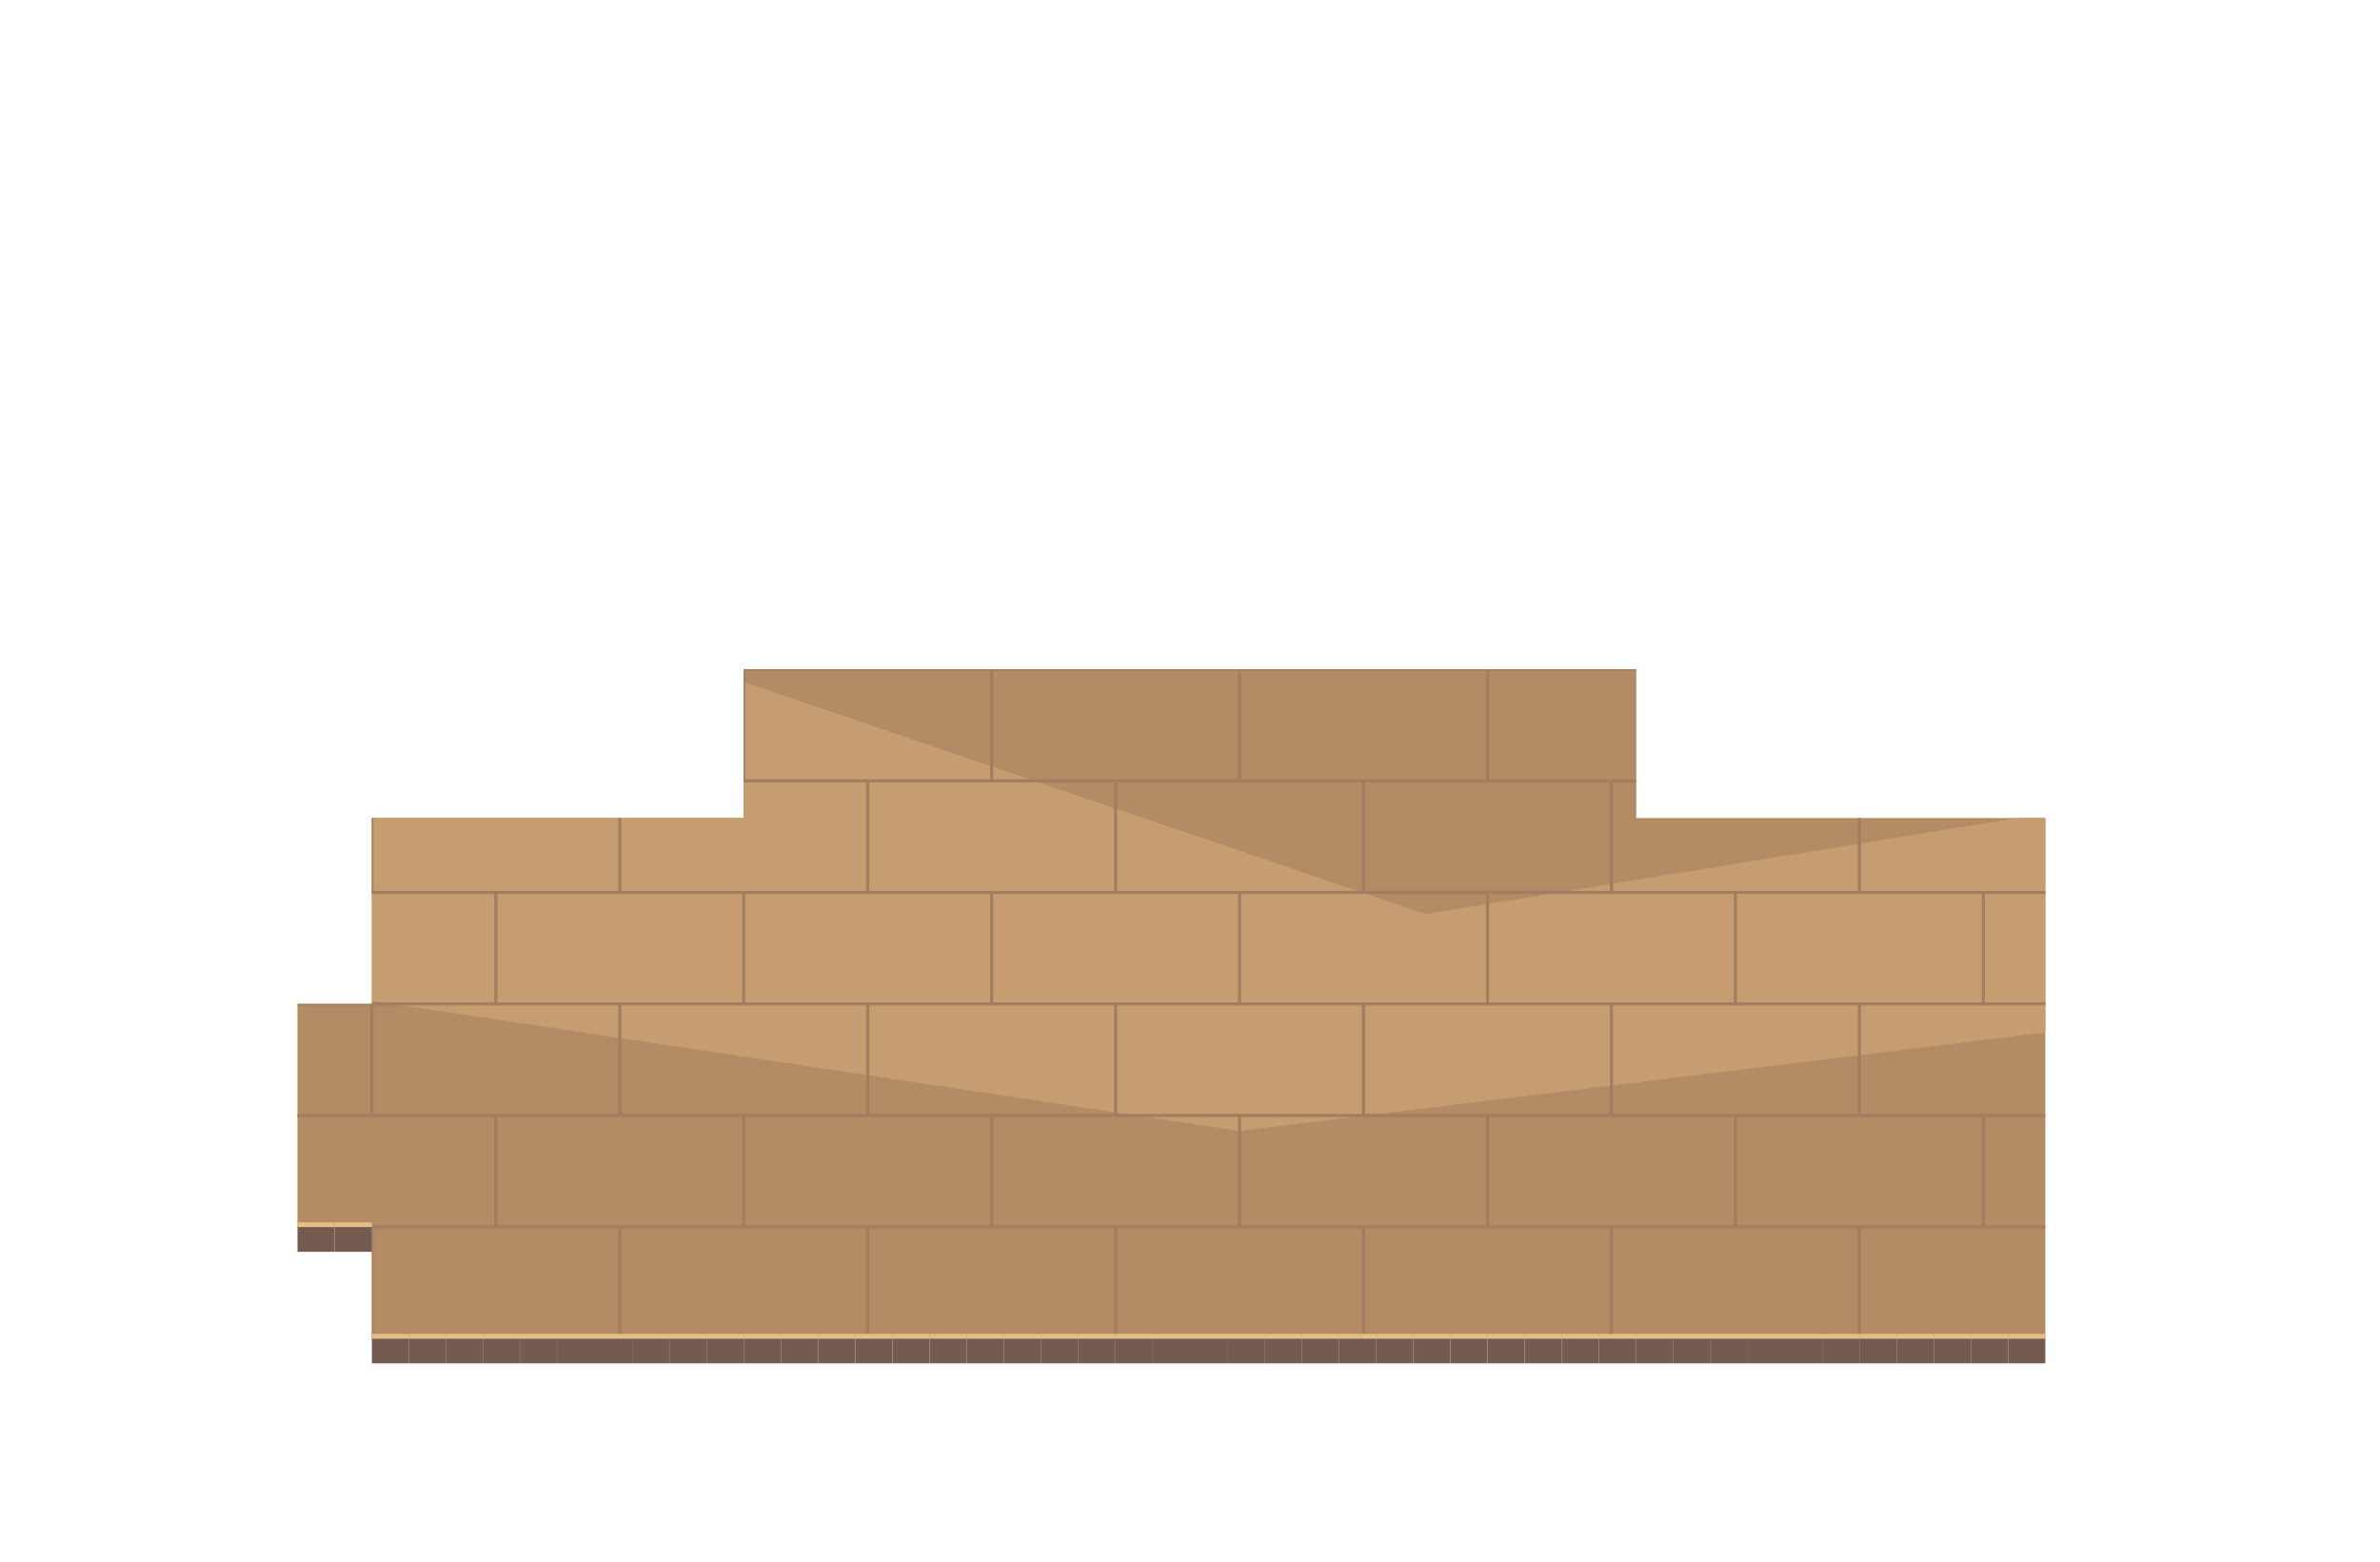
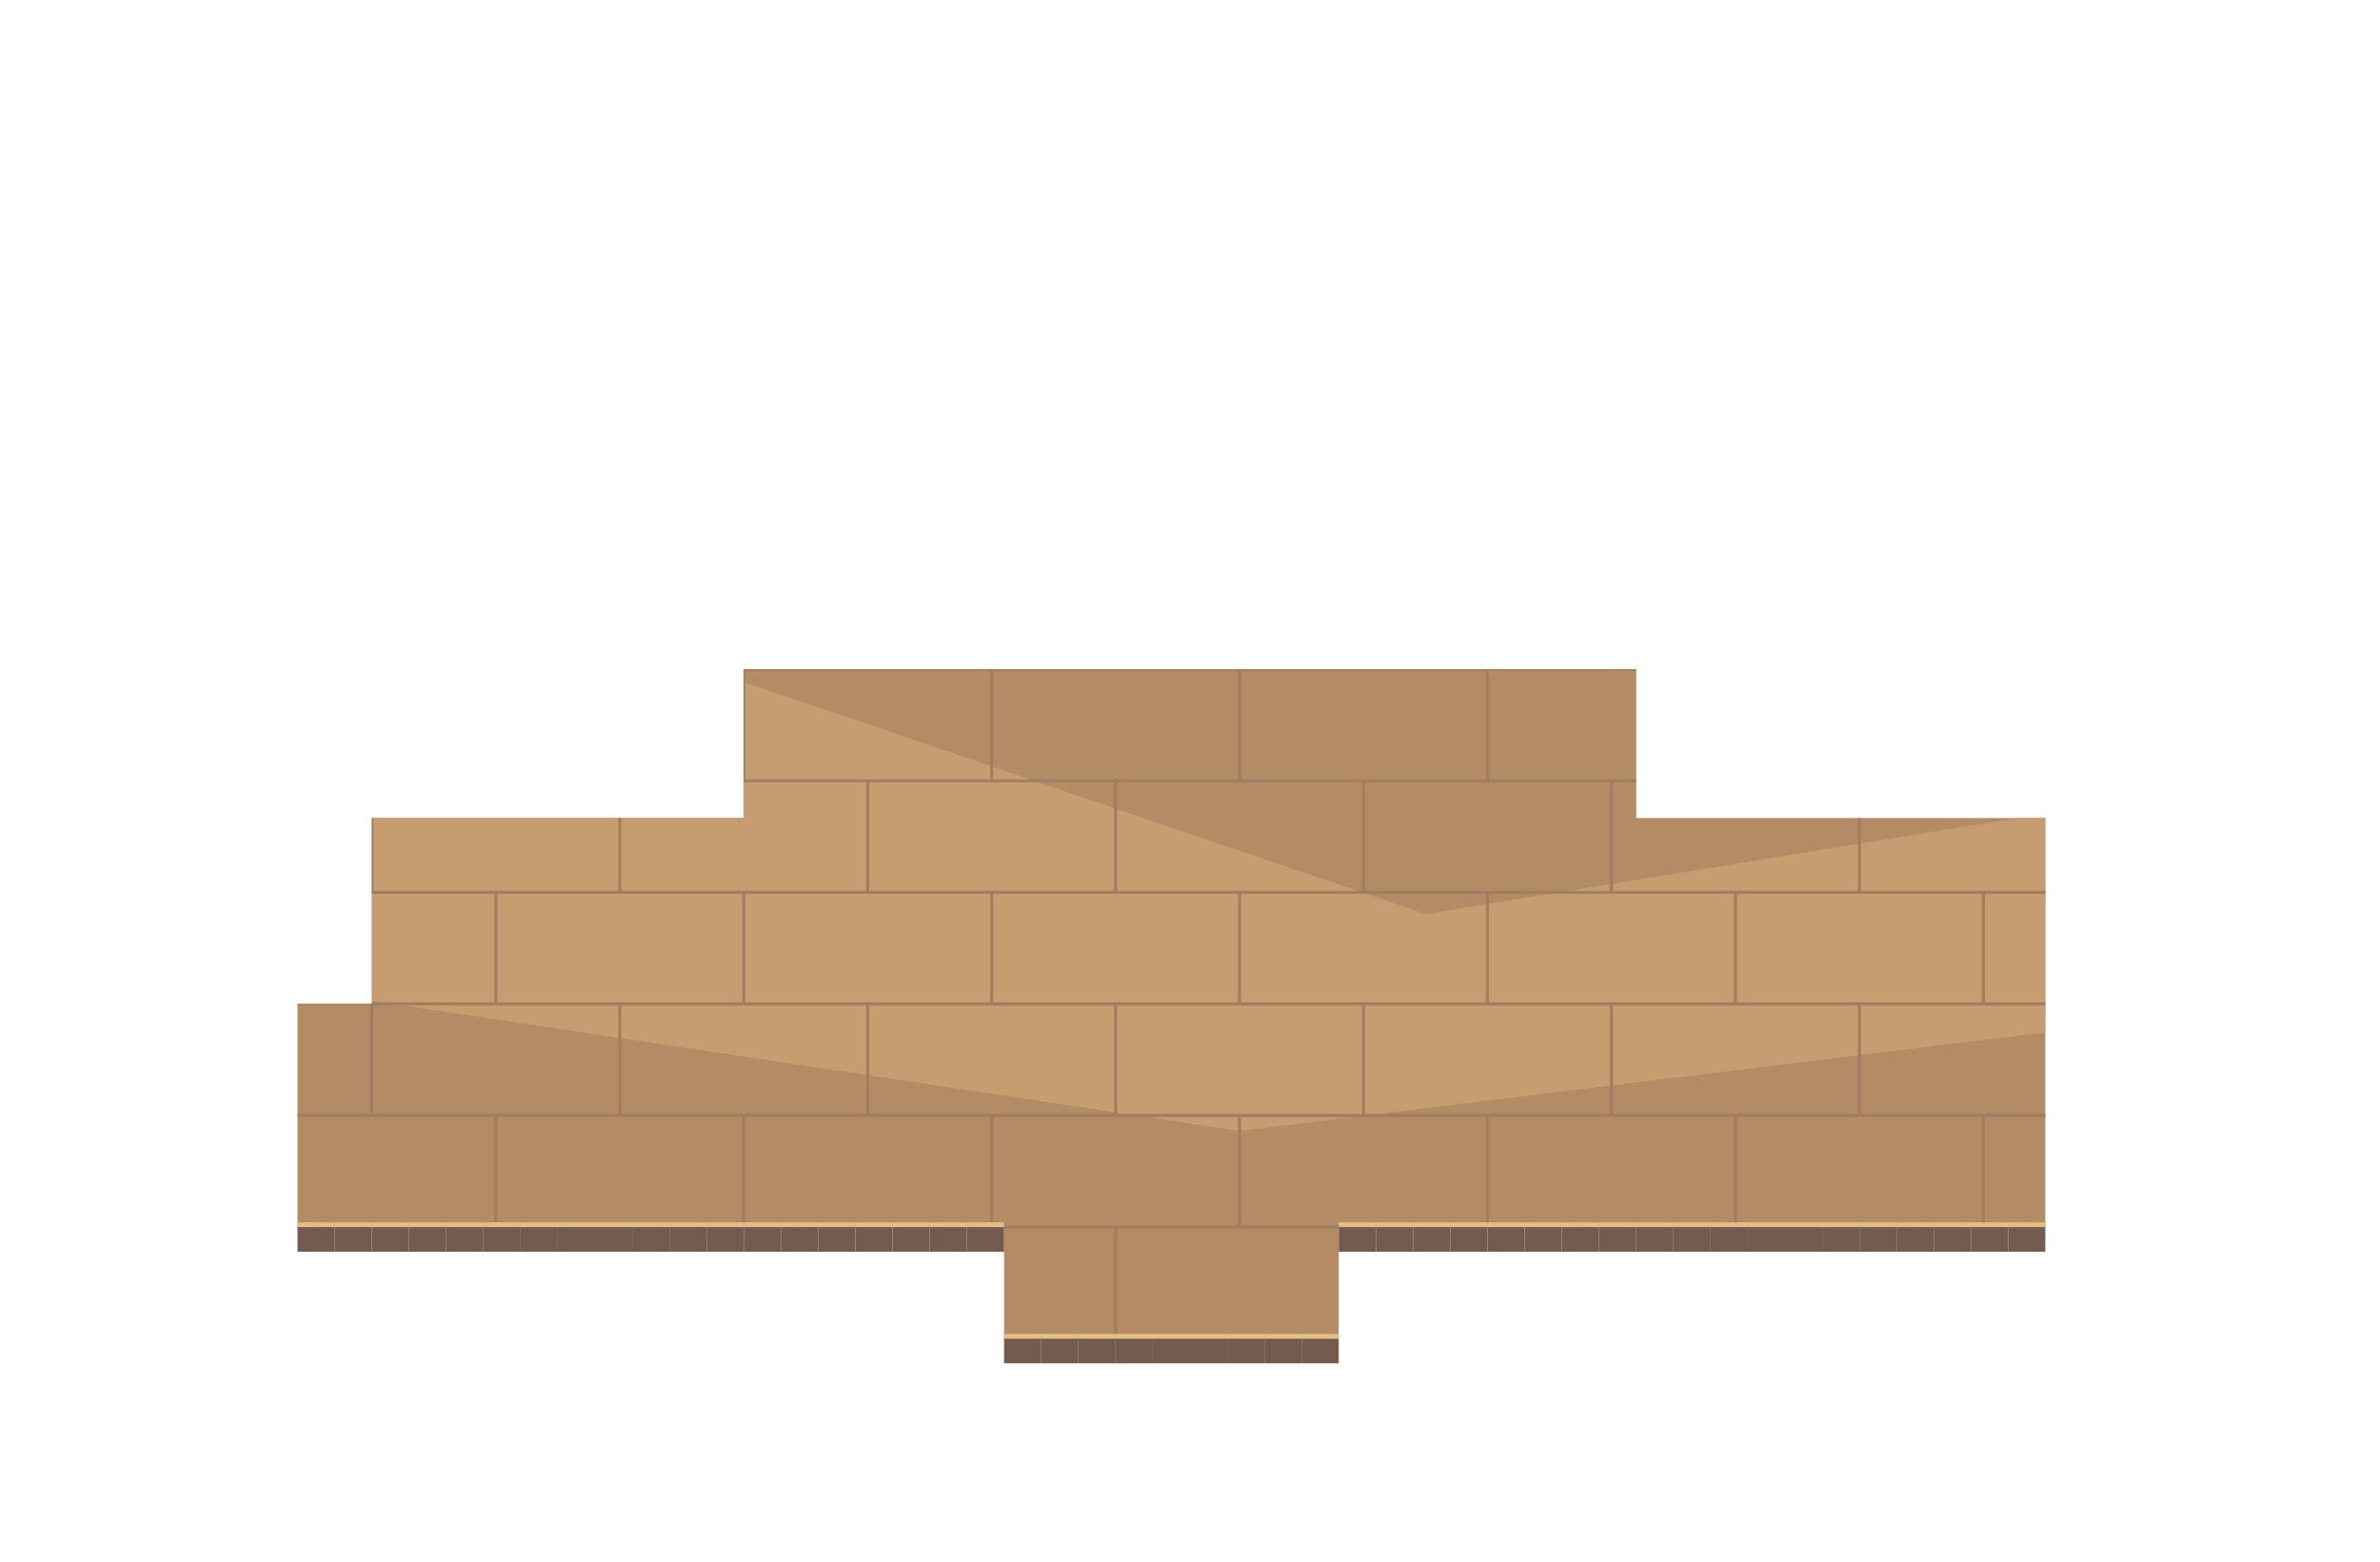
<svg xmlns="http://www.w3.org/2000/svg" width="1536" height="1008" viewBox="0 0 1536 1008">
  <defs>
    <clipPath id="floor">
-       <path d="M192 648h24v24h-24Z M192 672h24v24h-24Z M192 696h24v24h-24Z M192 720h24v24h-24Z M192 744h24v24h-24Z M192 768h24v24h-24Z M216 648h24v24h-24Z M216 672h24v24h-24Z M216 696h24v24h-24Z M216 720h24v24h-24Z M216 744h24v24h-24Z M216 768h24v24h-24Z M240 528h24v24h-24Z M240 552h24v24h-24Z M240 576h24v24h-24Z M240 600h24v24h-24Z M240 624h24v24h-24Z M240 648h24v24h-24Z M240 672h24v24h-24Z M240 696h24v24h-24Z M240 720h24v24h-24Z M240 744h24v24h-24Z M240 768h24v24h-24Z M240 792h24v24h-24Z M240 816h24v24h-24Z M240 840h24v24h-24Z M264 528h24v24h-24Z M264 552h24v24h-24Z M264 576h24v24h-24Z M264 600h24v24h-24Z M264 624h24v24h-24Z M264 648h24v24h-24Z M264 672h24v24h-24Z M264 696h24v24h-24Z M264 720h24v24h-24Z M264 744h24v24h-24Z M264 768h24v24h-24Z M264 792h24v24h-24Z M264 816h24v24h-24Z M264 840h24v24h-24Z M288 528h24v24h-24Z M288 552h24v24h-24Z M288 576h24v24h-24Z M288 600h24v24h-24Z M288 624h24v24h-24Z M288 648h24v24h-24Z M288 672h24v24h-24Z M288 696h24v24h-24Z M288 720h24v24h-24Z M288 744h24v24h-24Z M288 768h24v24h-24Z M288 792h24v24h-24Z M288 816h24v24h-24Z M288 840h24v24h-24Z M312 528h24v24h-24Z M312 552h24v24h-24Z M312 576h24v24h-24Z M312 600h24v24h-24Z M312 624h24v24h-24Z M312 648h24v24h-24Z M312 672h24v24h-24Z M312 696h24v24h-24Z M312 720h24v24h-24Z M312 744h24v24h-24Z M312 768h24v24h-24Z M312 792h24v24h-24Z M312 816h24v24h-24Z M312 840h24v24h-24Z M336 528h24v24h-24Z M336 552h24v24h-24Z M336 576h24v24h-24Z M336 600h24v24h-24Z M336 624h24v24h-24Z M336 648h24v24h-24Z M336 672h24v24h-24Z M336 696h24v24h-24Z M336 720h24v24h-24Z M336 744h24v24h-24Z M336 768h24v24h-24Z M336 792h24v24h-24Z M336 816h24v24h-24Z M336 840h24v24h-24Z M360 528h24v24h-24Z M360 552h24v24h-24Z M360 576h24v24h-24Z M360 600h24v24h-24Z M360 624h24v24h-24Z M360 648h24v24h-24Z M360 672h24v24h-24Z M360 696h24v24h-24Z M360 720h24v24h-24Z M360 744h24v24h-24Z M360 768h24v24h-24Z M360 792h24v24h-24Z M360 816h24v24h-24Z M360 840h24v24h-24Z M384 528h24v24h-24Z M384 552h24v24h-24Z M384 576h24v24h-24Z M384 600h24v24h-24Z M384 624h24v24h-24Z M384 648h24v24h-24Z M384 672h24v24h-24Z M384 696h24v24h-24Z M384 720h24v24h-24Z M384 744h24v24h-24Z M384 768h24v24h-24Z M384 792h24v24h-24Z M384 816h24v24h-24Z M384 840h24v24h-24Z M408 528h24v24h-24Z M408 552h24v24h-24Z M408 576h24v24h-24Z M408 600h24v24h-24Z M408 624h24v24h-24Z M408 648h24v24h-24Z M408 672h24v24h-24Z M408 696h24v24h-24Z M408 720h24v24h-24Z M408 744h24v24h-24Z M408 768h24v24h-24Z M408 792h24v24h-24Z M408 816h24v24h-24Z M408 840h24v24h-24Z M432 528h24v24h-24Z M432 552h24v24h-24Z M432 576h24v24h-24Z M432 600h24v24h-24Z M432 624h24v24h-24Z M432 648h24v24h-24Z M432 672h24v24h-24Z M432 696h24v24h-24Z M432 720h24v24h-24Z M432 744h24v24h-24Z M432 768h24v24h-24Z M432 792h24v24h-24Z M432 816h24v24h-24Z M432 840h24v24h-24Z M456 528h24v24h-24Z M456 552h24v24h-24Z M456 576h24v24h-24Z M456 600h24v24h-24Z M456 624h24v24h-24Z M456 648h24v24h-24Z M456 672h24v24h-24Z M456 696h24v24h-24Z M456 720h24v24h-24Z M456 744h24v24h-24Z M456 768h24v24h-24Z M456 792h24v24h-24Z M456 816h24v24h-24Z M456 840h24v24h-24Z M480 432h24v24h-24Z M480 456h24v24h-24Z M480 480h24v24h-24Z M480 504h24v24h-24Z M480 528h24v24h-24Z M480 552h24v24h-24Z M480 576h24v24h-24Z M480 600h24v24h-24Z M480 624h24v24h-24Z M480 648h24v24h-24Z M480 672h24v24h-24Z M480 696h24v24h-24Z M480 720h24v24h-24Z M480 744h24v24h-24Z M480 768h24v24h-24Z M480 792h24v24h-24Z M480 816h24v24h-24Z M480 840h24v24h-24Z M504 432h24v24h-24Z M504 456h24v24h-24Z M504 480h24v24h-24Z M504 504h24v24h-24Z M504 528h24v24h-24Z M504 552h24v24h-24Z M504 576h24v24h-24Z M504 600h24v24h-24Z M504 624h24v24h-24Z M504 648h24v24h-24Z M504 672h24v24h-24Z M504 696h24v24h-24Z M504 720h24v24h-24Z M504 744h24v24h-24Z M504 768h24v24h-24Z M504 792h24v24h-24Z M504 816h24v24h-24Z M504 840h24v24h-24Z M528 432h24v24h-24Z M528 456h24v24h-24Z M528 480h24v24h-24Z M528 504h24v24h-24Z M528 528h24v24h-24Z M528 552h24v24h-24Z M528 576h24v24h-24Z M528 600h24v24h-24Z M528 624h24v24h-24Z M528 648h24v24h-24Z M528 672h24v24h-24Z M528 696h24v24h-24Z M528 720h24v24h-24Z M528 744h24v24h-24Z M528 768h24v24h-24Z M528 792h24v24h-24Z M528 816h24v24h-24Z M528 840h24v24h-24Z M552 432h24v24h-24Z M552 456h24v24h-24Z M552 480h24v24h-24Z M552 504h24v24h-24Z M552 528h24v24h-24Z M552 552h24v24h-24Z M552 576h24v24h-24Z M552 600h24v24h-24Z M552 624h24v24h-24Z M552 648h24v24h-24Z M552 672h24v24h-24Z M552 696h24v24h-24Z M552 720h24v24h-24Z M552 744h24v24h-24Z M552 768h24v24h-24Z M552 792h24v24h-24Z M552 816h24v24h-24Z M552 840h24v24h-24Z M576 432h24v24h-24Z M576 456h24v24h-24Z M576 480h24v24h-24Z M576 504h24v24h-24Z M576 528h24v24h-24Z M576 552h24v24h-24Z M576 576h24v24h-24Z M576 600h24v24h-24Z M576 624h24v24h-24Z M576 648h24v24h-24Z M576 672h24v24h-24Z M576 696h24v24h-24Z M576 720h24v24h-24Z M576 744h24v24h-24Z M576 768h24v24h-24Z M576 792h24v24h-24Z M576 816h24v24h-24Z M576 840h24v24h-24Z M600 432h24v24h-24Z M600 456h24v24h-24Z M600 480h24v24h-24Z M600 504h24v24h-24Z M600 528h24v24h-24Z M600 552h24v24h-24Z M600 576h24v24h-24Z M600 600h24v24h-24Z M600 624h24v24h-24Z M600 648h24v24h-24Z M600 672h24v24h-24Z M600 696h24v24h-24Z M600 720h24v24h-24Z M600 744h24v24h-24Z M600 768h24v24h-24Z M600 792h24v24h-24Z M600 816h24v24h-24Z M600 840h24v24h-24Z M624 432h24v24h-24Z M624 456h24v24h-24Z M624 480h24v24h-24Z M624 504h24v24h-24Z M624 528h24v24h-24Z M624 552h24v24h-24Z M624 576h24v24h-24Z M624 600h24v24h-24Z M624 624h24v24h-24Z M624 648h24v24h-24Z M624 672h24v24h-24Z M624 696h24v24h-24Z M624 720h24v24h-24Z M624 744h24v24h-24Z M624 768h24v24h-24Z M624 792h24v24h-24Z M624 816h24v24h-24Z M624 840h24v24h-24Z M648 432h24v24h-24Z M648 456h24v24h-24Z M648 480h24v24h-24Z M648 504h24v24h-24Z M648 528h24v24h-24Z M648 552h24v24h-24Z M648 576h24v24h-24Z M648 600h24v24h-24Z M648 624h24v24h-24Z M648 648h24v24h-24Z M648 672h24v24h-24Z M648 696h24v24h-24Z M648 720h24v24h-24Z M648 744h24v24h-24Z M648 768h24v24h-24Z M648 792h24v24h-24Z M648 816h24v24h-24Z M648 840h24v24h-24Z M672 432h24v24h-24Z M672 456h24v24h-24Z M672 480h24v24h-24Z M672 504h24v24h-24Z M672 528h24v24h-24Z M672 552h24v24h-24Z M672 576h24v24h-24Z M672 600h24v24h-24Z M672 624h24v24h-24Z M672 648h24v24h-24Z M672 672h24v24h-24Z M672 696h24v24h-24Z M672 720h24v24h-24Z M672 744h24v24h-24Z M672 768h24v24h-24Z M672 792h24v24h-24Z M672 816h24v24h-24Z M672 840h24v24h-24Z M696 432h24v24h-24Z M696 456h24v24h-24Z M696 480h24v24h-24Z M696 504h24v24h-24Z M696 528h24v24h-24Z M696 552h24v24h-24Z M696 576h24v24h-24Z M696 600h24v24h-24Z M696 624h24v24h-24Z M696 648h24v24h-24Z M696 672h24v24h-24Z M696 696h24v24h-24Z M696 720h24v24h-24Z M696 744h24v24h-24Z M696 768h24v24h-24Z M696 792h24v24h-24Z M696 816h24v24h-24Z M696 840h24v24h-24Z M720 432h24v24h-24Z M720 456h24v24h-24Z M720 480h24v24h-24Z M720 504h24v24h-24Z M720 528h24v24h-24Z M720 552h24v24h-24Z M720 576h24v24h-24Z M720 600h24v24h-24Z M720 624h24v24h-24Z M720 648h24v24h-24Z M720 672h24v24h-24Z M720 696h24v24h-24Z M720 720h24v24h-24Z M720 744h24v24h-24Z M720 768h24v24h-24Z M720 792h24v24h-24Z M720 816h24v24h-24Z M720 840h24v24h-24Z M744 432h24v24h-24Z M744 456h24v24h-24Z M744 480h24v24h-24Z M744 504h24v24h-24Z M744 528h24v24h-24Z M744 552h24v24h-24Z M744 576h24v24h-24Z M744 600h24v24h-24Z M744 624h24v24h-24Z M744 648h24v24h-24Z M744 672h24v24h-24Z M744 696h24v24h-24Z M744 720h24v24h-24Z M744 744h24v24h-24Z M744 768h24v24h-24Z M744 792h24v24h-24Z M744 816h24v24h-24Z M744 840h24v24h-24Z M768 432h24v24h-24Z M768 456h24v24h-24Z M768 480h24v24h-24Z M768 504h24v24h-24Z M768 528h24v24h-24Z M768 552h24v24h-24Z M768 576h24v24h-24Z M768 600h24v24h-24Z M768 624h24v24h-24Z M768 648h24v24h-24Z M768 672h24v24h-24Z M768 696h24v24h-24Z M768 720h24v24h-24Z M768 744h24v24h-24Z M768 768h24v24h-24Z M768 792h24v24h-24Z M768 816h24v24h-24Z M768 840h24v24h-24Z M792 432h24v24h-24Z M792 456h24v24h-24Z M792 480h24v24h-24Z M792 504h24v24h-24Z M792 528h24v24h-24Z M792 552h24v24h-24Z M792 576h24v24h-24Z M792 600h24v24h-24Z M792 624h24v24h-24Z M792 648h24v24h-24Z M792 672h24v24h-24Z M792 696h24v24h-24Z M792 720h24v24h-24Z M792 744h24v24h-24Z M792 768h24v24h-24Z M792 792h24v24h-24Z M792 816h24v24h-24Z M792 840h24v24h-24Z M816 432h24v24h-24Z M816 456h24v24h-24Z M816 480h24v24h-24Z M816 504h24v24h-24Z M816 528h24v24h-24Z M816 552h24v24h-24Z M816 576h24v24h-24Z M816 600h24v24h-24Z M816 624h24v24h-24Z M816 648h24v24h-24Z M816 672h24v24h-24Z M816 696h24v24h-24Z M816 720h24v24h-24Z M816 744h24v24h-24Z M816 768h24v24h-24Z M816 792h24v24h-24Z M816 816h24v24h-24Z M816 840h24v24h-24Z M840 432h24v24h-24Z M840 456h24v24h-24Z M840 480h24v24h-24Z M840 504h24v24h-24Z M840 528h24v24h-24Z M840 552h24v24h-24Z M840 576h24v24h-24Z M840 600h24v24h-24Z M840 624h24v24h-24Z M840 648h24v24h-24Z M840 672h24v24h-24Z M840 696h24v24h-24Z M840 720h24v24h-24Z M840 744h24v24h-24Z M840 768h24v24h-24Z M840 792h24v24h-24Z M840 816h24v24h-24Z M840 840h24v24h-24Z M864 432h24v24h-24Z M864 456h24v24h-24Z M864 480h24v24h-24Z M864 504h24v24h-24Z M864 528h24v24h-24Z M864 552h24v24h-24Z M864 576h24v24h-24Z M864 600h24v24h-24Z M864 624h24v24h-24Z M864 648h24v24h-24Z M864 672h24v24h-24Z M864 696h24v24h-24Z M864 720h24v24h-24Z M864 744h24v24h-24Z M864 768h24v24h-24Z M864 792h24v24h-24Z M864 816h24v24h-24Z M864 840h24v24h-24Z M888 432h24v24h-24Z M888 456h24v24h-24Z M888 480h24v24h-24Z M888 504h24v24h-24Z M888 528h24v24h-24Z M888 552h24v24h-24Z M888 576h24v24h-24Z M888 600h24v24h-24Z M888 624h24v24h-24Z M888 648h24v24h-24Z M888 672h24v24h-24Z M888 696h24v24h-24Z M888 720h24v24h-24Z M888 744h24v24h-24Z M888 768h24v24h-24Z M888 792h24v24h-24Z M888 816h24v24h-24Z M888 840h24v24h-24Z M912 432h24v24h-24Z M912 456h24v24h-24Z M912 480h24v24h-24Z M912 504h24v24h-24Z M912 528h24v24h-24Z M912 552h24v24h-24Z M912 576h24v24h-24Z M912 600h24v24h-24Z M912 624h24v24h-24Z M912 648h24v24h-24Z M912 672h24v24h-24Z M912 696h24v24h-24Z M912 720h24v24h-24Z M912 744h24v24h-24Z M912 768h24v24h-24Z M912 792h24v24h-24Z M912 816h24v24h-24Z M912 840h24v24h-24Z M936 432h24v24h-24Z M936 456h24v24h-24Z M936 480h24v24h-24Z M936 504h24v24h-24Z M936 528h24v24h-24Z M936 552h24v24h-24Z M936 576h24v24h-24Z M936 600h24v24h-24Z M936 624h24v24h-24Z M936 648h24v24h-24Z M936 672h24v24h-24Z M936 696h24v24h-24Z M936 720h24v24h-24Z M936 744h24v24h-24Z M936 768h24v24h-24Z M936 792h24v24h-24Z M936 816h24v24h-24Z M936 840h24v24h-24Z M960 432h24v24h-24Z M960 456h24v24h-24Z M960 480h24v24h-24Z M960 504h24v24h-24Z M960 528h24v24h-24Z M960 552h24v24h-24Z M960 576h24v24h-24Z M960 600h24v24h-24Z M960 624h24v24h-24Z M960 648h24v24h-24Z M960 672h24v24h-24Z M960 696h24v24h-24Z M960 720h24v24h-24Z M960 744h24v24h-24Z M960 768h24v24h-24Z M960 792h24v24h-24Z M960 816h24v24h-24Z M960 840h24v24h-24Z M984 432h24v24h-24Z M984 456h24v24h-24Z M984 480h24v24h-24Z M984 504h24v24h-24Z M984 528h24v24h-24Z M984 552h24v24h-24Z M984 576h24v24h-24Z M984 600h24v24h-24Z M984 624h24v24h-24Z M984 648h24v24h-24Z M984 672h24v24h-24Z M984 696h24v24h-24Z M984 720h24v24h-24Z M984 744h24v24h-24Z M984 768h24v24h-24Z M984 792h24v24h-24Z M984 816h24v24h-24Z M984 840h24v24h-24Z M1008 432h24v24h-24Z M1008 456h24v24h-24Z M1008 480h24v24h-24Z M1008 504h24v24h-24Z M1008 528h24v24h-24Z M1008 552h24v24h-24Z M1008 576h24v24h-24Z M1008 600h24v24h-24Z M1008 624h24v24h-24Z M1008 648h24v24h-24Z M1008 672h24v24h-24Z M1008 696h24v24h-24Z M1008 720h24v24h-24Z M1008 744h24v24h-24Z M1008 768h24v24h-24Z M1008 792h24v24h-24Z M1008 816h24v24h-24Z M1008 840h24v24h-24Z M1032 432h24v24h-24Z M1032 456h24v24h-24Z M1032 480h24v24h-24Z M1032 504h24v24h-24Z M1032 528h24v24h-24Z M1032 552h24v24h-24Z M1032 576h24v24h-24Z M1032 600h24v24h-24Z M1032 624h24v24h-24Z M1032 648h24v24h-24Z M1032 672h24v24h-24Z M1032 696h24v24h-24Z M1032 720h24v24h-24Z M1032 744h24v24h-24Z M1032 768h24v24h-24Z M1032 792h24v24h-24Z M1032 816h24v24h-24Z M1032 840h24v24h-24Z M1056 528h24v24h-24Z M1056 552h24v24h-24Z M1056 576h24v24h-24Z M1056 600h24v24h-24Z M1056 624h24v24h-24Z M1056 648h24v24h-24Z M1056 672h24v24h-24Z M1056 696h24v24h-24Z M1056 720h24v24h-24Z M1056 744h24v24h-24Z M1056 768h24v24h-24Z M1056 792h24v24h-24Z M1056 816h24v24h-24Z M1056 840h24v24h-24Z M1080 528h24v24h-24Z M1080 552h24v24h-24Z M1080 576h24v24h-24Z M1080 600h24v24h-24Z M1080 624h24v24h-24Z M1080 648h24v24h-24Z M1080 672h24v24h-24Z M1080 696h24v24h-24Z M1080 720h24v24h-24Z M1080 744h24v24h-24Z M1080 768h24v24h-24Z M1080 792h24v24h-24Z M1080 816h24v24h-24Z M1080 840h24v24h-24Z M1104 528h24v24h-24Z M1104 552h24v24h-24Z M1104 576h24v24h-24Z M1104 600h24v24h-24Z M1104 624h24v24h-24Z M1104 648h24v24h-24Z M1104 672h24v24h-24Z M1104 696h24v24h-24Z M1104 720h24v24h-24Z M1104 744h24v24h-24Z M1104 768h24v24h-24Z M1104 792h24v24h-24Z M1104 816h24v24h-24Z M1104 840h24v24h-24Z M1128 528h24v24h-24Z M1128 552h24v24h-24Z M1128 576h24v24h-24Z M1128 600h24v24h-24Z M1128 624h24v24h-24Z M1128 648h24v24h-24Z M1128 672h24v24h-24Z M1128 696h24v24h-24Z M1128 720h24v24h-24Z M1128 744h24v24h-24Z M1128 768h24v24h-24Z M1128 792h24v24h-24Z M1128 816h24v24h-24Z M1128 840h24v24h-24Z M1152 528h24v24h-24Z M1152 552h24v24h-24Z M1152 576h24v24h-24Z M1152 600h24v24h-24Z M1152 624h24v24h-24Z M1152 648h24v24h-24Z M1152 672h24v24h-24Z M1152 696h24v24h-24Z M1152 720h24v24h-24Z M1152 744h24v24h-24Z M1152 768h24v24h-24Z M1152 792h24v24h-24Z M1152 816h24v24h-24Z M1152 840h24v24h-24Z M1176 528h24v24h-24Z M1176 552h24v24h-24Z M1176 576h24v24h-24Z M1176 600h24v24h-24Z M1176 624h24v24h-24Z M1176 648h24v24h-24Z M1176 672h24v24h-24Z M1176 696h24v24h-24Z M1176 720h24v24h-24Z M1176 744h24v24h-24Z M1176 768h24v24h-24Z M1176 792h24v24h-24Z M1176 816h24v24h-24Z M1176 840h24v24h-24Z M1200 528h24v24h-24Z M1200 552h24v24h-24Z M1200 576h24v24h-24Z M1200 600h24v24h-24Z M1200 624h24v24h-24Z M1200 648h24v24h-24Z M1200 672h24v24h-24Z M1200 696h24v24h-24Z M1200 720h24v24h-24Z M1200 744h24v24h-24Z M1200 768h24v24h-24Z M1200 792h24v24h-24Z M1200 816h24v24h-24Z M1200 840h24v24h-24Z M1224 528h24v24h-24Z M1224 552h24v24h-24Z M1224 576h24v24h-24Z M1224 600h24v24h-24Z M1224 624h24v24h-24Z M1224 648h24v24h-24Z M1224 672h24v24h-24Z M1224 696h24v24h-24Z M1224 720h24v24h-24Z M1224 744h24v24h-24Z M1224 768h24v24h-24Z M1224 792h24v24h-24Z M1224 816h24v24h-24Z M1224 840h24v24h-24Z M1248 528h24v24h-24Z M1248 552h24v24h-24Z M1248 576h24v24h-24Z M1248 600h24v24h-24Z M1248 624h24v24h-24Z M1248 648h24v24h-24Z M1248 672h24v24h-24Z M1248 696h24v24h-24Z M1248 720h24v24h-24Z M1248 744h24v24h-24Z M1248 768h24v24h-24Z M1248 792h24v24h-24Z M1248 816h24v24h-24Z M1248 840h24v24h-24Z M1272 528h24v24h-24Z M1272 552h24v24h-24Z M1272 576h24v24h-24Z M1272 600h24v24h-24Z M1272 624h24v24h-24Z M1272 648h24v24h-24Z M1272 672h24v24h-24Z M1272 696h24v24h-24Z M1272 720h24v24h-24Z M1272 744h24v24h-24Z M1272 768h24v24h-24Z M1272 792h24v24h-24Z M1272 816h24v24h-24Z M1272 840h24v24h-24Z M1296 528h24v24h-24Z M1296 552h24v24h-24Z M1296 576h24v24h-24Z M1296 600h24v24h-24Z M1296 624h24v24h-24Z M1296 648h24v24h-24Z M1296 672h24v24h-24Z M1296 696h24v24h-24Z M1296 720h24v24h-24Z M1296 744h24v24h-24Z M1296 768h24v24h-24Z M1296 792h24v24h-24Z M1296 816h24v24h-24Z M1296 840h24v24h-24Z" />
+       <path d="M240 528h1080v264h-1080Z M648 792h216v72h-216Z M480 432h576v120h-576Z M192 648h120v144h-120Z" />
    </clipPath>
  </defs>
  <g clip-path="url(#floor)">
    <path d="M0 0h1536v1008h-1536Z" fill="#b38b65" />
    <polygon points="0,470 450,430 920,590 1536,490 1536,640 800,730 0,610" fill="#c59d70" />
    <polyline points="0,0 1536,0" fill="none" stroke="#a17e60" stroke-width="2" />
    <polyline points="0,0 0,72" fill="none" stroke="#a17e60" stroke-width="2" />
    <polyline points="160,0 160,72" fill="none" stroke="#a17e60" stroke-width="2" />
    <polyline points="320,0 320,72" fill="none" stroke="#a17e60" stroke-width="2" />
    <polyline points="480,0 480,72" fill="none" stroke="#a17e60" stroke-width="2" />
    <polyline points="640,0 640,72" fill="none" stroke="#a17e60" stroke-width="2" />
    <polyline points="800,0 800,72" fill="none" stroke="#a17e60" stroke-width="2" />
    <polyline points="960,0 960,72" fill="none" stroke="#a17e60" stroke-width="2" />
    <polyline points="1120,0 1120,72" fill="none" stroke="#a17e60" stroke-width="2" />
    <polyline points="1280,0 1280,72" fill="none" stroke="#a17e60" stroke-width="2" />
    <polyline points="1440,0 1440,72" fill="none" stroke="#a17e60" stroke-width="2" />
    <polyline points="0,72 1536,72" fill="none" stroke="#a17e60" stroke-width="2" />
    <polyline points="80,72 80,144" fill="none" stroke="#a17e60" stroke-width="2" />
    <polyline points="240,72 240,144" fill="none" stroke="#a17e60" stroke-width="2" />
    <polyline points="400,72 400,144" fill="none" stroke="#a17e60" stroke-width="2" />
    <polyline points="560,72 560,144" fill="none" stroke="#a17e60" stroke-width="2" />
    <polyline points="720,72 720,144" fill="none" stroke="#a17e60" stroke-width="2" />
    <polyline points="880,72 880,144" fill="none" stroke="#a17e60" stroke-width="2" />
    <polyline points="1040,72 1040,144" fill="none" stroke="#a17e60" stroke-width="2" />
    <polyline points="1200,72 1200,144" fill="none" stroke="#a17e60" stroke-width="2" />
    <polyline points="1360,72 1360,144" fill="none" stroke="#a17e60" stroke-width="2" />
    <polyline points="1520,72 1520,144" fill="none" stroke="#a17e60" stroke-width="2" />
    <polyline points="0,144 1536,144" fill="none" stroke="#a17e60" stroke-width="2" />
    <polyline points="0,144 0,216" fill="none" stroke="#a17e60" stroke-width="2" />
    <polyline points="160,144 160,216" fill="none" stroke="#a17e60" stroke-width="2" />
    <polyline points="320,144 320,216" fill="none" stroke="#a17e60" stroke-width="2" />
    <polyline points="480,144 480,216" fill="none" stroke="#a17e60" stroke-width="2" />
    <polyline points="640,144 640,216" fill="none" stroke="#a17e60" stroke-width="2" />
    <polyline points="800,144 800,216" fill="none" stroke="#a17e60" stroke-width="2" />
    <polyline points="960,144 960,216" fill="none" stroke="#a17e60" stroke-width="2" />
    <polyline points="1120,144 1120,216" fill="none" stroke="#a17e60" stroke-width="2" />
    <polyline points="1280,144 1280,216" fill="none" stroke="#a17e60" stroke-width="2" />
    <polyline points="1440,144 1440,216" fill="none" stroke="#a17e60" stroke-width="2" />
    <polyline points="0,216 1536,216" fill="none" stroke="#a17e60" stroke-width="2" />
    <polyline points="80,216 80,288" fill="none" stroke="#a17e60" stroke-width="2" />
    <polyline points="240,216 240,288" fill="none" stroke="#a17e60" stroke-width="2" />
    <polyline points="400,216 400,288" fill="none" stroke="#a17e60" stroke-width="2" />
    <polyline points="560,216 560,288" fill="none" stroke="#a17e60" stroke-width="2" />
    <polyline points="720,216 720,288" fill="none" stroke="#a17e60" stroke-width="2" />
    <polyline points="880,216 880,288" fill="none" stroke="#a17e60" stroke-width="2" />
    <polyline points="1040,216 1040,288" fill="none" stroke="#a17e60" stroke-width="2" />
    <polyline points="1200,216 1200,288" fill="none" stroke="#a17e60" stroke-width="2" />
    <polyline points="1360,216 1360,288" fill="none" stroke="#a17e60" stroke-width="2" />
    <polyline points="1520,216 1520,288" fill="none" stroke="#a17e60" stroke-width="2" />
    <polyline points="0,288 1536,288" fill="none" stroke="#a17e60" stroke-width="2" />
    <polyline points="0,288 0,360" fill="none" stroke="#a17e60" stroke-width="2" />
    <polyline points="160,288 160,360" fill="none" stroke="#a17e60" stroke-width="2" />
    <polyline points="320,288 320,360" fill="none" stroke="#a17e60" stroke-width="2" />
    <polyline points="480,288 480,360" fill="none" stroke="#a17e60" stroke-width="2" />
    <polyline points="640,288 640,360" fill="none" stroke="#a17e60" stroke-width="2" />
    <polyline points="800,288 800,360" fill="none" stroke="#a17e60" stroke-width="2" />
    <polyline points="960,288 960,360" fill="none" stroke="#a17e60" stroke-width="2" />
    <polyline points="1120,288 1120,360" fill="none" stroke="#a17e60" stroke-width="2" />
    <polyline points="1280,288 1280,360" fill="none" stroke="#a17e60" stroke-width="2" />
    <polyline points="1440,288 1440,360" fill="none" stroke="#a17e60" stroke-width="2" />
    <polyline points="0,360 1536,360" fill="none" stroke="#a17e60" stroke-width="2" />
    <polyline points="80,360 80,432" fill="none" stroke="#a17e60" stroke-width="2" />
    <polyline points="240,360 240,432" fill="none" stroke="#a17e60" stroke-width="2" />
    <polyline points="400,360 400,432" fill="none" stroke="#a17e60" stroke-width="2" />
    <polyline points="560,360 560,432" fill="none" stroke="#a17e60" stroke-width="2" />
    <polyline points="720,360 720,432" fill="none" stroke="#a17e60" stroke-width="2" />
    <polyline points="880,360 880,432" fill="none" stroke="#a17e60" stroke-width="2" />
    <polyline points="1040,360 1040,432" fill="none" stroke="#a17e60" stroke-width="2" />
    <polyline points="1200,360 1200,432" fill="none" stroke="#a17e60" stroke-width="2" />
    <polyline points="1360,360 1360,432" fill="none" stroke="#a17e60" stroke-width="2" />
    <polyline points="1520,360 1520,432" fill="none" stroke="#a17e60" stroke-width="2" />
    <polyline points="0,432 1536,432" fill="none" stroke="#a17e60" stroke-width="2" />
    <polyline points="0,432 0,504" fill="none" stroke="#a17e60" stroke-width="2" />
    <polyline points="160,432 160,504" fill="none" stroke="#a17e60" stroke-width="2" />
    <polyline points="320,432 320,504" fill="none" stroke="#a17e60" stroke-width="2" />
    <polyline points="480,432 480,504" fill="none" stroke="#a17e60" stroke-width="2" />
    <polyline points="640,432 640,504" fill="none" stroke="#a17e60" stroke-width="2" />
    <polyline points="800,432 800,504" fill="none" stroke="#a17e60" stroke-width="2" />
    <polyline points="960,432 960,504" fill="none" stroke="#a17e60" stroke-width="2" />
    <polyline points="1120,432 1120,504" fill="none" stroke="#a17e60" stroke-width="2" />
    <polyline points="1280,432 1280,504" fill="none" stroke="#a17e60" stroke-width="2" />
    <polyline points="1440,432 1440,504" fill="none" stroke="#a17e60" stroke-width="2" />
    <polyline points="0,504 1536,504" fill="none" stroke="#a17e60" stroke-width="2" />
    <polyline points="80,504 80,576" fill="none" stroke="#a17e60" stroke-width="2" />
    <polyline points="240,504 240,576" fill="none" stroke="#a17e60" stroke-width="2" />
    <polyline points="400,504 400,576" fill="none" stroke="#a17e60" stroke-width="2" />
    <polyline points="560,504 560,576" fill="none" stroke="#a17e60" stroke-width="2" />
    <polyline points="720,504 720,576" fill="none" stroke="#a17e60" stroke-width="2" />
    <polyline points="880,504 880,576" fill="none" stroke="#a17e60" stroke-width="2" />
    <polyline points="1040,504 1040,576" fill="none" stroke="#a17e60" stroke-width="2" />
    <polyline points="1200,504 1200,576" fill="none" stroke="#a17e60" stroke-width="2" />
    <polyline points="1360,504 1360,576" fill="none" stroke="#a17e60" stroke-width="2" />
    <polyline points="1520,504 1520,576" fill="none" stroke="#a17e60" stroke-width="2" />
    <polyline points="0,576 1536,576" fill="none" stroke="#a17e60" stroke-width="2" />
    <polyline points="0,576 0,648" fill="none" stroke="#a17e60" stroke-width="2" />
    <polyline points="160,576 160,648" fill="none" stroke="#a17e60" stroke-width="2" />
    <polyline points="320,576 320,648" fill="none" stroke="#a17e60" stroke-width="2" />
    <polyline points="480,576 480,648" fill="none" stroke="#a17e60" stroke-width="2" />
    <polyline points="640,576 640,648" fill="none" stroke="#a17e60" stroke-width="2" />
    <polyline points="800,576 800,648" fill="none" stroke="#a17e60" stroke-width="2" />
    <polyline points="960,576 960,648" fill="none" stroke="#a17e60" stroke-width="2" />
    <polyline points="1120,576 1120,648" fill="none" stroke="#a17e60" stroke-width="2" />
    <polyline points="1280,576 1280,648" fill="none" stroke="#a17e60" stroke-width="2" />
    <polyline points="1440,576 1440,648" fill="none" stroke="#a17e60" stroke-width="2" />
    <polyline points="0,648 1536,648" fill="none" stroke="#a17e60" stroke-width="2" />
    <polyline points="80,648 80,720" fill="none" stroke="#a17e60" stroke-width="2" />
    <polyline points="240,648 240,720" fill="none" stroke="#a17e60" stroke-width="2" />
    <polyline points="400,648 400,720" fill="none" stroke="#a17e60" stroke-width="2" />
    <polyline points="560,648 560,720" fill="none" stroke="#a17e60" stroke-width="2" />
    <polyline points="720,648 720,720" fill="none" stroke="#a17e60" stroke-width="2" />
    <polyline points="880,648 880,720" fill="none" stroke="#a17e60" stroke-width="2" />
    <polyline points="1040,648 1040,720" fill="none" stroke="#a17e60" stroke-width="2" />
    <polyline points="1200,648 1200,720" fill="none" stroke="#a17e60" stroke-width="2" />
    <polyline points="1360,648 1360,720" fill="none" stroke="#a17e60" stroke-width="2" />
    <polyline points="1520,648 1520,720" fill="none" stroke="#a17e60" stroke-width="2" />
    <polyline points="0,720 1536,720" fill="none" stroke="#a17e60" stroke-width="2" />
    <polyline points="0,720 0,792" fill="none" stroke="#a17e60" stroke-width="2" />
    <polyline points="160,720 160,792" fill="none" stroke="#a17e60" stroke-width="2" />
    <polyline points="320,720 320,792" fill="none" stroke="#a17e60" stroke-width="2" />
    <polyline points="480,720 480,792" fill="none" stroke="#a17e60" stroke-width="2" />
    <polyline points="640,720 640,792" fill="none" stroke="#a17e60" stroke-width="2" />
    <polyline points="800,720 800,792" fill="none" stroke="#a17e60" stroke-width="2" />
    <polyline points="960,720 960,792" fill="none" stroke="#a17e60" stroke-width="2" />
    <polyline points="1120,720 1120,792" fill="none" stroke="#a17e60" stroke-width="2" />
    <polyline points="1280,720 1280,792" fill="none" stroke="#a17e60" stroke-width="2" />
    <polyline points="1440,720 1440,792" fill="none" stroke="#a17e60" stroke-width="2" />
    <polyline points="0,792 1536,792" fill="none" stroke="#a17e60" stroke-width="2" />
    <polyline points="80,792 80,864" fill="none" stroke="#a17e60" stroke-width="2" />
    <polyline points="240,792 240,864" fill="none" stroke="#a17e60" stroke-width="2" />
    <polyline points="400,792 400,864" fill="none" stroke="#a17e60" stroke-width="2" />
    <polyline points="560,792 560,864" fill="none" stroke="#a17e60" stroke-width="2" />
    <polyline points="720,792 720,864" fill="none" stroke="#a17e60" stroke-width="2" />
    <polyline points="880,792 880,864" fill="none" stroke="#a17e60" stroke-width="2" />
    <polyline points="1040,792 1040,864" fill="none" stroke="#a17e60" stroke-width="2" />
    <polyline points="1200,792 1200,864" fill="none" stroke="#a17e60" stroke-width="2" />
    <polyline points="1360,792 1360,864" fill="none" stroke="#a17e60" stroke-width="2" />
    <polyline points="1520,792 1520,864" fill="none" stroke="#a17e60" stroke-width="2" />
    <polyline points="0,864 1536,864" fill="none" stroke="#a17e60" stroke-width="2" />
    <polyline points="0,864 0,936" fill="none" stroke="#a17e60" stroke-width="2" />
    <polyline points="160,864 160,936" fill="none" stroke="#a17e60" stroke-width="2" />
    <polyline points="320,864 320,936" fill="none" stroke="#a17e60" stroke-width="2" />
    <polyline points="480,864 480,936" fill="none" stroke="#a17e60" stroke-width="2" />
    <polyline points="640,864 640,936" fill="none" stroke="#a17e60" stroke-width="2" />
    <polyline points="800,864 800,936" fill="none" stroke="#a17e60" stroke-width="2" />
    <polyline points="960,864 960,936" fill="none" stroke="#a17e60" stroke-width="2" />
    <polyline points="1120,864 1120,936" fill="none" stroke="#a17e60" stroke-width="2" />
    <polyline points="1280,864 1280,936" fill="none" stroke="#a17e60" stroke-width="2" />
    <polyline points="1440,864 1440,936" fill="none" stroke="#a17e60" stroke-width="2" />
    <polyline points="0,936 1536,936" fill="none" stroke="#a17e60" stroke-width="2" />
    <polyline points="80,936 80,1008" fill="none" stroke="#a17e60" stroke-width="2" />
    <polyline points="240,936 240,1008" fill="none" stroke="#a17e60" stroke-width="2" />
    <polyline points="400,936 400,1008" fill="none" stroke="#a17e60" stroke-width="2" />
    <polyline points="560,936 560,1008" fill="none" stroke="#a17e60" stroke-width="2" />
    <polyline points="720,936 720,1008" fill="none" stroke="#a17e60" stroke-width="2" />
    <polyline points="880,936 880,1008" fill="none" stroke="#a17e60" stroke-width="2" />
    <polyline points="1040,936 1040,1008" fill="none" stroke="#a17e60" stroke-width="2" />
    <polyline points="1200,936 1200,1008" fill="none" stroke="#a17e60" stroke-width="2" />
    <polyline points="1360,936 1360,1008" fill="none" stroke="#a17e60" stroke-width="2" />
    <polyline points="1520,936 1520,1008" fill="none" stroke="#a17e60" stroke-width="2" />
  </g>
  <path d="M192 792h24v16h-24Z" fill="#745b50" />
  <path d="M192 789h24v3h-24Z" fill="#e4be86" />
  <path d="M216 792h24v16h-24Z" fill="#745b50" />
  <path d="M216 789h24v3h-24Z" fill="#e4be86" />
-   <path d="M240 864h24v16h-24Z" fill="#745b50" />
-   <path d="M240 861h24v3h-24Z" fill="#e4be86" />
-   <path d="M264 864h24v16h-24Z" fill="#745b50" />
-   <path d="M264 861h24v3h-24Z" fill="#e4be86" />
-   <path d="M288 864h24v16h-24Z" fill="#745b50" />
-   <path d="M288 861h24v3h-24Z" fill="#e4be86" />
-   <path d="M312 864h24v16h-24Z" fill="#745b50" />
-   <path d="M312 861h24v3h-24Z" fill="#e4be86" />
-   <path d="M336 864h24v16h-24Z" fill="#745b50" />
-   <path d="M336 861h24v3h-24Z" fill="#e4be86" />
-   <path d="M360 864h24v16h-24Z" fill="#745b50" />
-   <path d="M360 861h24v3h-24Z" fill="#e4be86" />
-   <path d="M384 864h24v16h-24Z" fill="#745b50" />
-   <path d="M384 861h24v3h-24Z" fill="#e4be86" />
-   <path d="M408 864h24v16h-24Z" fill="#745b50" />
-   <path d="M408 861h24v3h-24Z" fill="#e4be86" />
-   <path d="M432 864h24v16h-24Z" fill="#745b50" />
-   <path d="M432 861h24v3h-24Z" fill="#e4be86" />
-   <path d="M456 864h24v16h-24Z" fill="#745b50" />
-   <path d="M456 861h24v3h-24Z" fill="#e4be86" />
-   <path d="M480 864h24v16h-24Z" fill="#745b50" />
-   <path d="M480 861h24v3h-24Z" fill="#e4be86" />
-   <path d="M504 864h24v16h-24Z" fill="#745b50" />
-   <path d="M504 861h24v3h-24Z" fill="#e4be86" />
-   <path d="M528 864h24v16h-24Z" fill="#745b50" />
-   <path d="M528 861h24v3h-24Z" fill="#e4be86" />
-   <path d="M552 864h24v16h-24Z" fill="#745b50" />
-   <path d="M552 861h24v3h-24Z" fill="#e4be86" />
-   <path d="M576 864h24v16h-24Z" fill="#745b50" />
-   <path d="M576 861h24v3h-24Z" fill="#e4be86" />
-   <path d="M600 864h24v16h-24Z" fill="#745b50" />
-   <path d="M600 861h24v3h-24Z" fill="#e4be86" />
-   <path d="M624 864h24v16h-24Z" fill="#745b50" />
-   <path d="M624 861h24v3h-24Z" fill="#e4be86" />
+   <path d="M240 792h24v16h-24Z" fill="#745b50" />
+   <path d="M240 789h24v3h-24Z" fill="#e4be86" />
+   <path d="M264 792h24v16h-24Z" fill="#745b50" />
+   <path d="M264 789h24v3h-24Z" fill="#e4be86" />
+   <path d="M288 792h24v16h-24Z" fill="#745b50" />
+   <path d="M288 789h24v3h-24Z" fill="#e4be86" />
+   <path d="M312 792h24v16h-24Z" fill="#745b50" />
+   <path d="M312 789h24v3h-24Z" fill="#e4be86" />
+   <path d="M336 792h24v16h-24Z" fill="#745b50" />
+   <path d="M336 789h24v3h-24Z" fill="#e4be86" />
+   <path d="M360 792h24v16h-24Z" fill="#745b50" />
+   <path d="M360 789h24v3h-24Z" fill="#e4be86" />
+   <path d="M384 792h24v16h-24Z" fill="#745b50" />
+   <path d="M384 789h24v3h-24Z" fill="#e4be86" />
+   <path d="M408 792h24v16h-24Z" fill="#745b50" />
+   <path d="M408 789h24v3h-24Z" fill="#e4be86" />
+   <path d="M432 792h24v16h-24Z" fill="#745b50" />
+   <path d="M432 789h24v3h-24Z" fill="#e4be86" />
+   <path d="M456 792h24v16h-24Z" fill="#745b50" />
+   <path d="M456 789h24v3h-24Z" fill="#e4be86" />
+   <path d="M480 792h24v16h-24Z" fill="#745b50" />
+   <path d="M480 789h24v3h-24Z" fill="#e4be86" />
+   <path d="M504 792h24v16h-24Z" fill="#745b50" />
+   <path d="M504 789h24v3h-24Z" fill="#e4be86" />
+   <path d="M528 792h24v16h-24Z" fill="#745b50" />
+   <path d="M528 789h24v3h-24Z" fill="#e4be86" />
+   <path d="M552 792h24v16h-24Z" fill="#745b50" />
+   <path d="M552 789h24v3h-24Z" fill="#e4be86" />
+   <path d="M576 792h24v16h-24Z" fill="#745b50" />
+   <path d="M576 789h24v3h-24Z" fill="#e4be86" />
+   <path d="M600 792h24v16h-24Z" fill="#745b50" />
+   <path d="M600 789h24v3h-24Z" fill="#e4be86" />
+   <path d="M624 792h24v16h-24Z" fill="#745b50" />
+   <path d="M624 789h24v3h-24Z" fill="#e4be86" />
  <path d="M648 864h24v16h-24Z" fill="#745b50" />
  <path d="M648 861h24v3h-24Z" fill="#e4be86" />
  <path d="M672 864h24v16h-24Z" fill="#745b50" />
  <path d="M672 861h24v3h-24Z" fill="#e4be86" />
  <path d="M696 864h24v16h-24Z" fill="#745b50" />
  <path d="M696 861h24v3h-24Z" fill="#e4be86" />
  <path d="M720 864h24v16h-24Z" fill="#745b50" />
  <path d="M720 861h24v3h-24Z" fill="#e4be86" />
  <path d="M744 864h24v16h-24Z" fill="#745b50" />
  <path d="M744 861h24v3h-24Z" fill="#e4be86" />
  <path d="M768 864h24v16h-24Z" fill="#745b50" />
  <path d="M768 861h24v3h-24Z" fill="#e4be86" />
  <path d="M792 864h24v16h-24Z" fill="#745b50" />
  <path d="M792 861h24v3h-24Z" fill="#e4be86" />
  <path d="M816 864h24v16h-24Z" fill="#745b50" />
  <path d="M816 861h24v3h-24Z" fill="#e4be86" />
  <path d="M840 864h24v16h-24Z" fill="#745b50" />
  <path d="M840 861h24v3h-24Z" fill="#e4be86" />
-   <path d="M864 864h24v16h-24Z" fill="#745b50" />
-   <path d="M864 861h24v3h-24Z" fill="#e4be86" />
-   <path d="M888 864h24v16h-24Z" fill="#745b50" />
-   <path d="M888 861h24v3h-24Z" fill="#e4be86" />
-   <path d="M912 864h24v16h-24Z" fill="#745b50" />
-   <path d="M912 861h24v3h-24Z" fill="#e4be86" />
-   <path d="M936 864h24v16h-24Z" fill="#745b50" />
-   <path d="M936 861h24v3h-24Z" fill="#e4be86" />
-   <path d="M960 864h24v16h-24Z" fill="#745b50" />
-   <path d="M960 861h24v3h-24Z" fill="#e4be86" />
-   <path d="M984 864h24v16h-24Z" fill="#745b50" />
-   <path d="M984 861h24v3h-24Z" fill="#e4be86" />
-   <path d="M1008 864h24v16h-24Z" fill="#745b50" />
-   <path d="M1008 861h24v3h-24Z" fill="#e4be86" />
-   <path d="M1032 864h24v16h-24Z" fill="#745b50" />
-   <path d="M1032 861h24v3h-24Z" fill="#e4be86" />
-   <path d="M1056 864h24v16h-24Z" fill="#745b50" />
-   <path d="M1056 861h24v3h-24Z" fill="#e4be86" />
-   <path d="M1080 864h24v16h-24Z" fill="#745b50" />
-   <path d="M1080 861h24v3h-24Z" fill="#e4be86" />
-   <path d="M1104 864h24v16h-24Z" fill="#745b50" />
-   <path d="M1104 861h24v3h-24Z" fill="#e4be86" />
-   <path d="M1128 864h24v16h-24Z" fill="#745b50" />
-   <path d="M1128 861h24v3h-24Z" fill="#e4be86" />
-   <path d="M1152 864h24v16h-24Z" fill="#745b50" />
-   <path d="M1152 861h24v3h-24Z" fill="#e4be86" />
-   <path d="M1176 864h24v16h-24Z" fill="#745b50" />
-   <path d="M1176 861h24v3h-24Z" fill="#e4be86" />
-   <path d="M1200 864h24v16h-24Z" fill="#745b50" />
-   <path d="M1200 861h24v3h-24Z" fill="#e4be86" />
-   <path d="M1224 864h24v16h-24Z" fill="#745b50" />
-   <path d="M1224 861h24v3h-24Z" fill="#e4be86" />
-   <path d="M1248 864h24v16h-24Z" fill="#745b50" />
-   <path d="M1248 861h24v3h-24Z" fill="#e4be86" />
-   <path d="M1272 864h24v16h-24Z" fill="#745b50" />
-   <path d="M1272 861h24v3h-24Z" fill="#e4be86" />
-   <path d="M1296 864h24v16h-24Z" fill="#745b50" />
-   <path d="M1296 861h24v3h-24Z" fill="#e4be86" />
+   <path d="M864 792h24v16h-24Z" fill="#745b50" />
+   <path d="M864 789h24v3h-24Z" fill="#e4be86" />
+   <path d="M888 792h24v16h-24Z" fill="#745b50" />
+   <path d="M888 789h24v3h-24Z" fill="#e4be86" />
+   <path d="M912 792h24v16h-24Z" fill="#745b50" />
+   <path d="M912 789h24v3h-24Z" fill="#e4be86" />
+   <path d="M936 792h24v16h-24Z" fill="#745b50" />
+   <path d="M936 789h24v3h-24Z" fill="#e4be86" />
+   <path d="M960 792h24v16h-24Z" fill="#745b50" />
+   <path d="M960 789h24v3h-24Z" fill="#e4be86" />
+   <path d="M984 792h24v16h-24Z" fill="#745b50" />
+   <path d="M984 789h24v3h-24Z" fill="#e4be86" />
+   <path d="M1008 792h24v16h-24Z" fill="#745b50" />
+   <path d="M1008 789h24v3h-24Z" fill="#e4be86" />
+   <path d="M1032 792h24v16h-24Z" fill="#745b50" />
+   <path d="M1032 789h24v3h-24Z" fill="#e4be86" />
+   <path d="M1056 792h24v16h-24Z" fill="#745b50" />
+   <path d="M1056 789h24v3h-24Z" fill="#e4be86" />
+   <path d="M1080 792h24v16h-24Z" fill="#745b50" />
+   <path d="M1080 789h24v3h-24Z" fill="#e4be86" />
+   <path d="M1104 792h24v16h-24Z" fill="#745b50" />
+   <path d="M1104 789h24v3h-24Z" fill="#e4be86" />
+   <path d="M1128 792h24v16h-24Z" fill="#745b50" />
+   <path d="M1128 789h24v3h-24Z" fill="#e4be86" />
+   <path d="M1152 792h24v16h-24Z" fill="#745b50" />
+   <path d="M1152 789h24v3h-24Z" fill="#e4be86" />
+   <path d="M1176 792h24v16h-24Z" fill="#745b50" />
+   <path d="M1176 789h24v3h-24Z" fill="#e4be86" />
+   <path d="M1200 792h24v16h-24Z" fill="#745b50" />
+   <path d="M1200 789h24v3h-24Z" fill="#e4be86" />
+   <path d="M1224 792h24v16h-24Z" fill="#745b50" />
+   <path d="M1224 789h24v3h-24Z" fill="#e4be86" />
+   <path d="M1248 792h24v16h-24Z" fill="#745b50" />
+   <path d="M1248 789h24v3h-24Z" fill="#e4be86" />
+   <path d="M1272 792h24v16h-24Z" fill="#745b50" />
+   <path d="M1272 789h24v3h-24Z" fill="#e4be86" />
+   <path d="M1296 792h24v16h-24Z" fill="#745b50" />
+   <path d="M1296 789h24v3h-24Z" fill="#e4be86" />
</svg>
